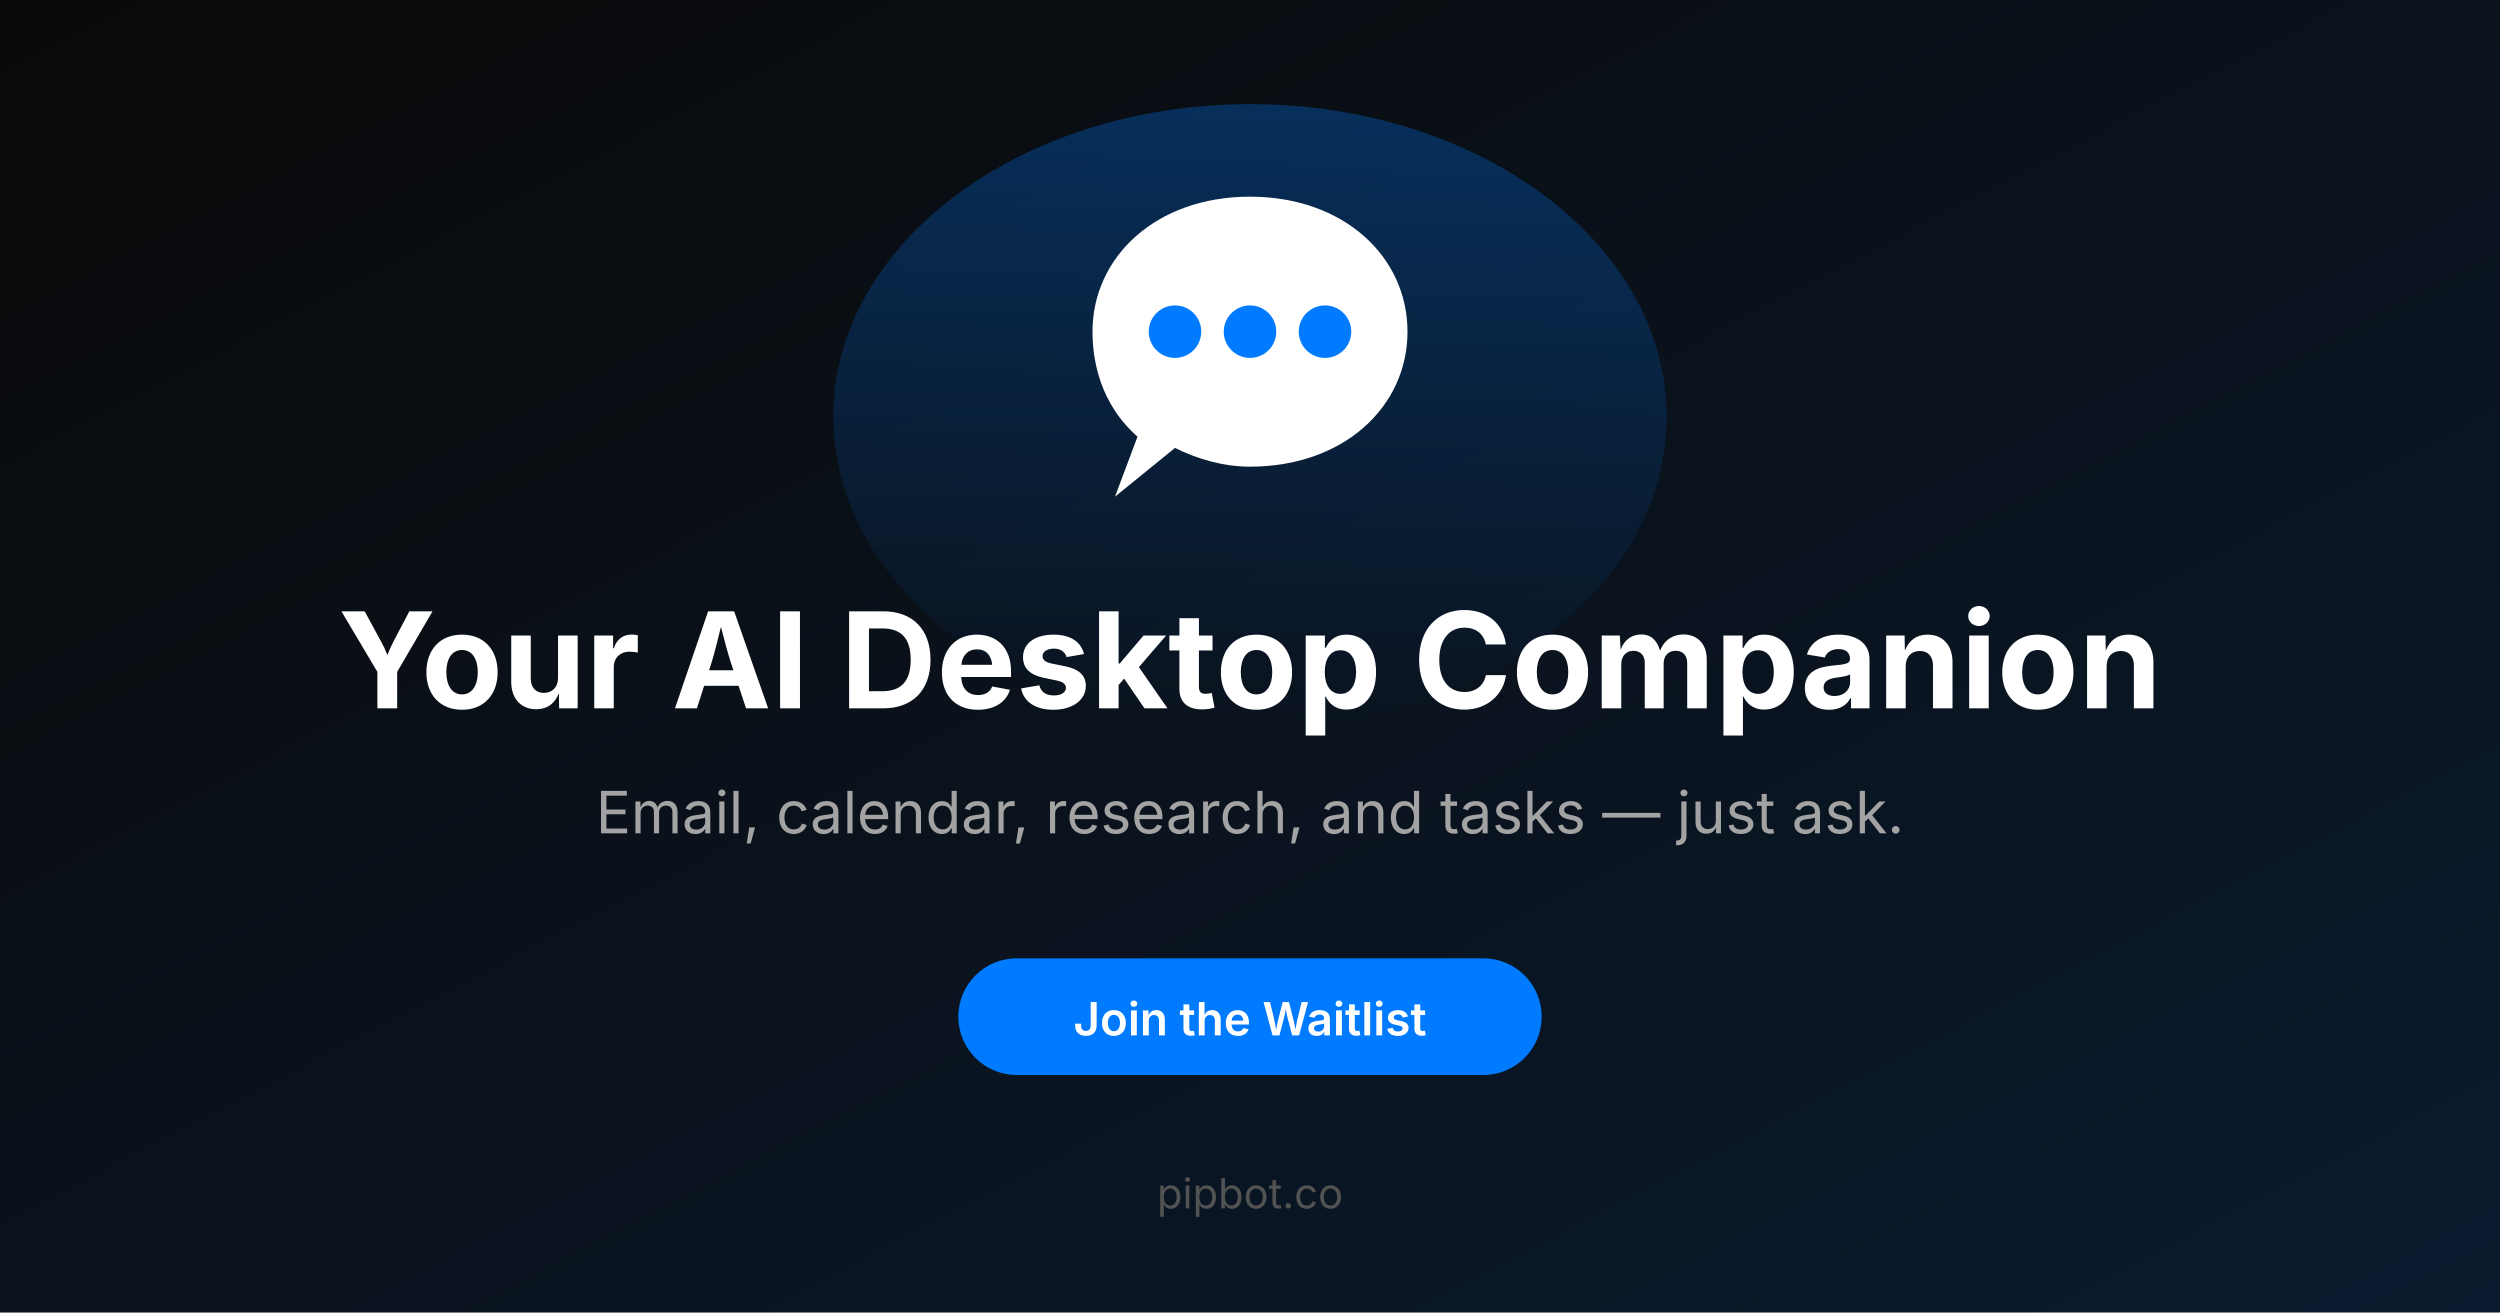
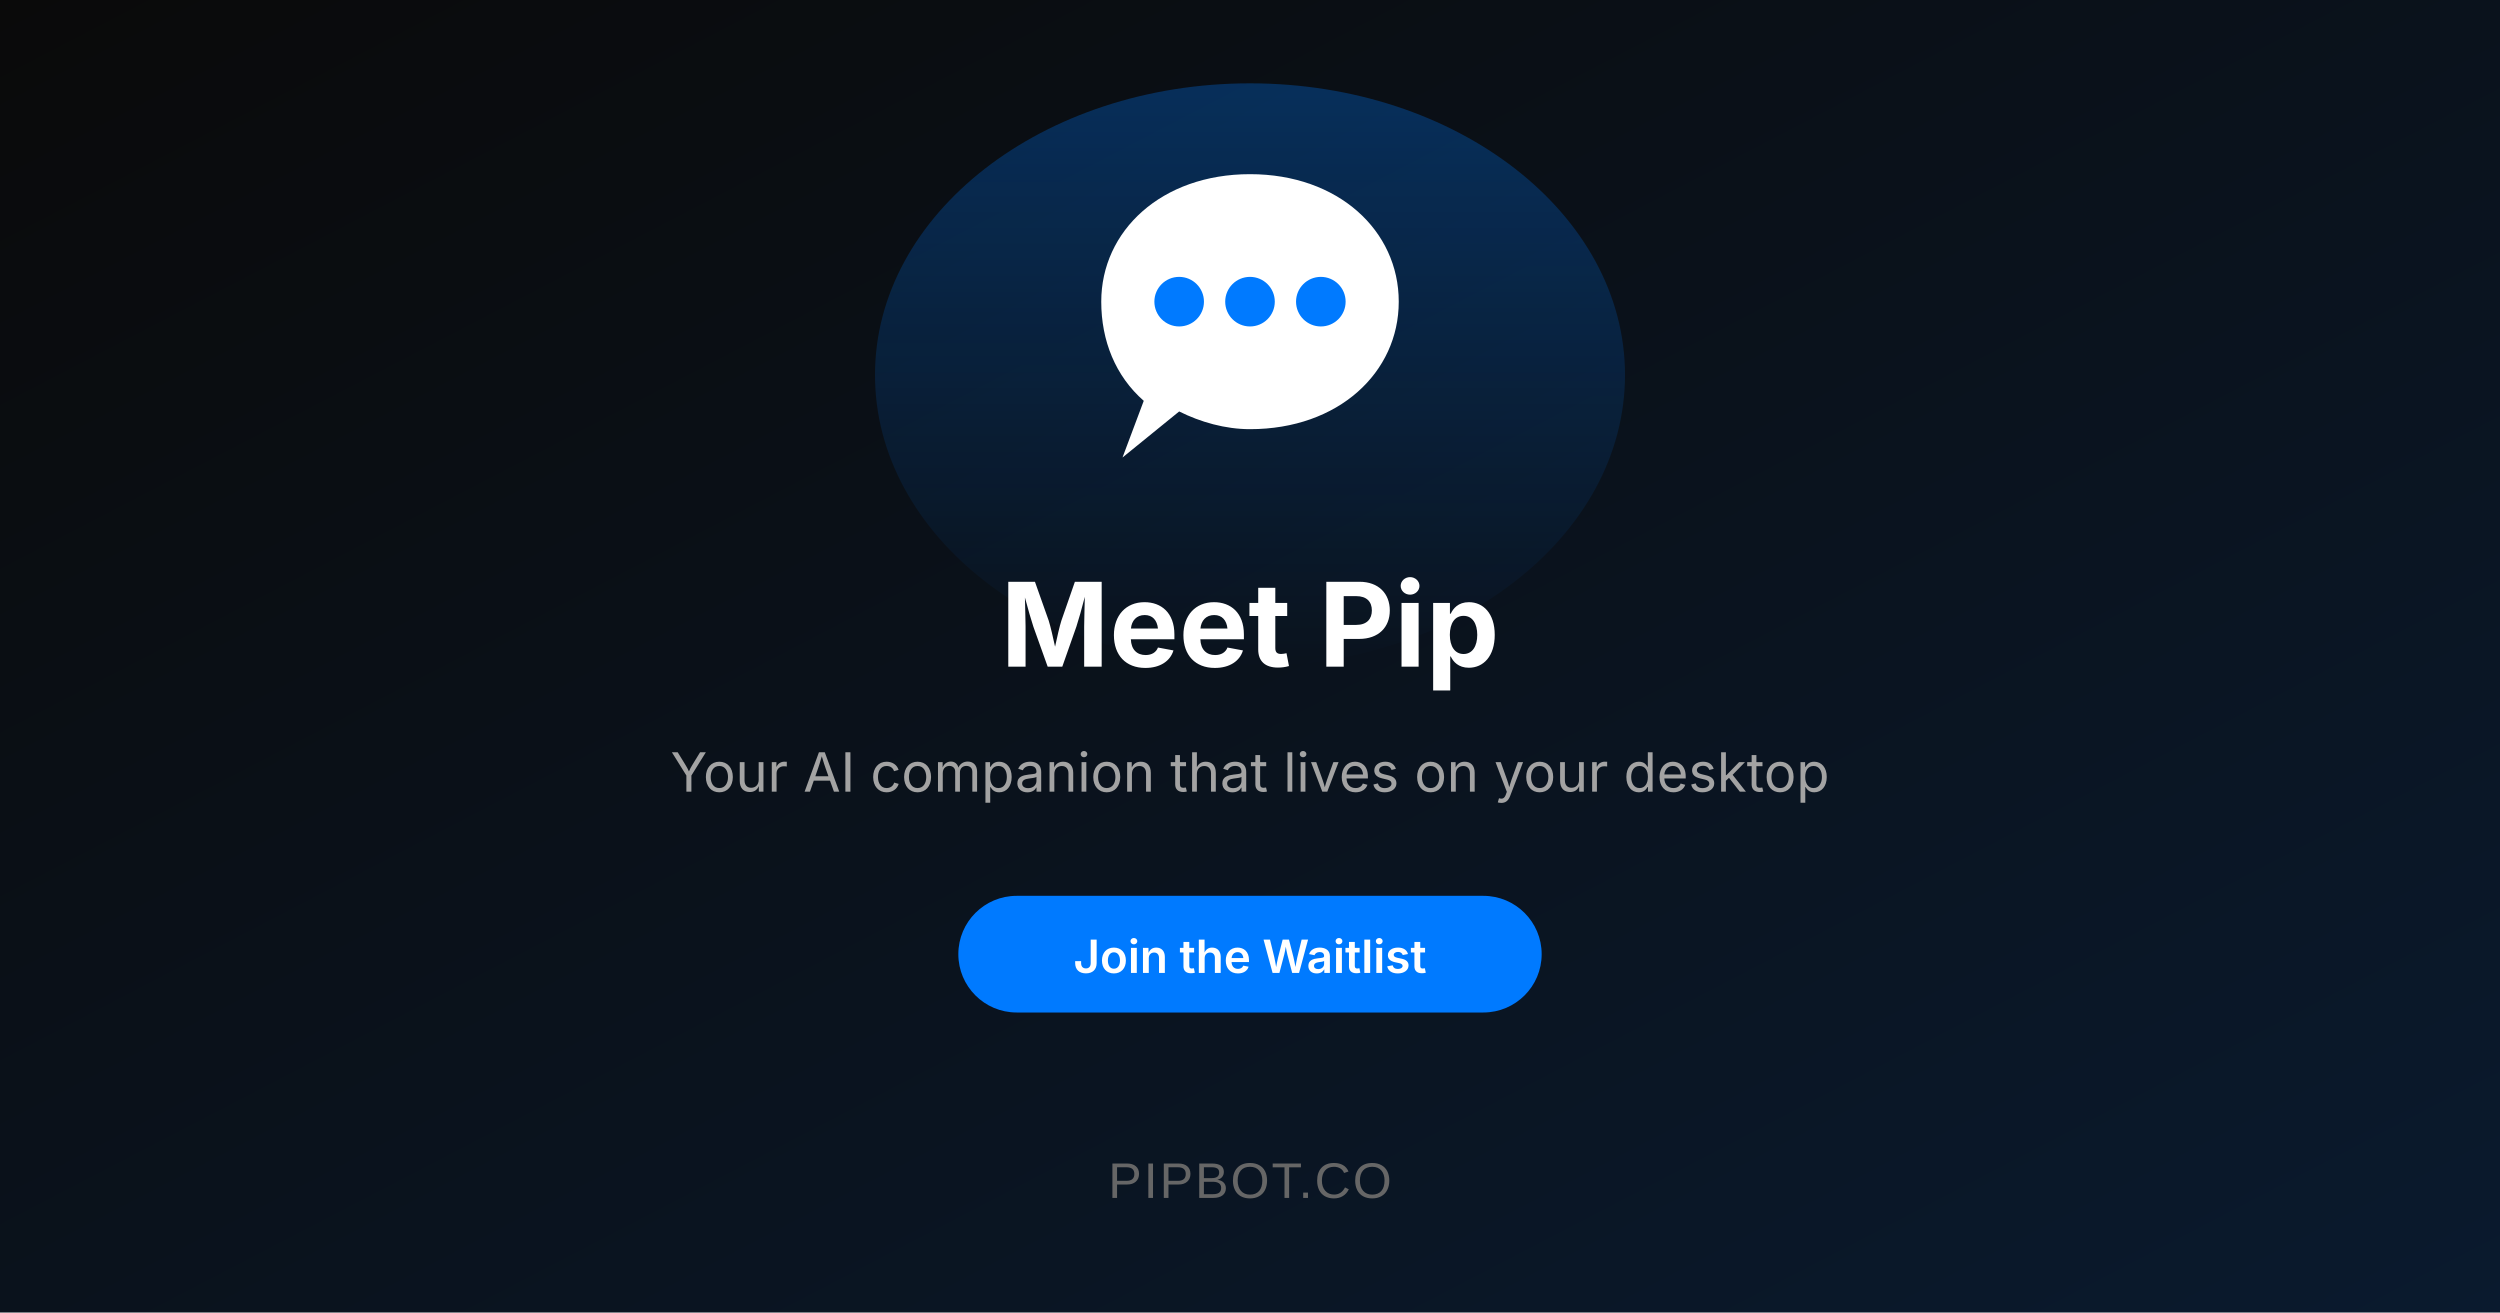
<svg xmlns="http://www.w3.org/2000/svg" width="1200" height="630" viewBox="0 0 1200 630">
  <defs>
    <linearGradient id="bg" x1="0%" y1="0%" x2="100%" y2="100%">
      <stop offset="0%" stop-color="#0a0a0a" />
      <stop offset="100%" stop-color="#0a1a2e" />
    </linearGradient>
    <linearGradient id="blueGlow" x1="50%" y1="0%" x2="50%" y2="100%">
      <stop offset="0%" stop-color="#007AFF" stop-opacity="0.3" />
      <stop offset="100%" stop-color="#007AFF" stop-opacity="0" />
    </linearGradient>
  </defs>
  <rect width="1200" height="630" fill="url(#bg)" />
-   <ellipse cx="600" cy="200" rx="200" ry="150" fill="url(#blueGlow)" />
-   <g transform="translate(510, 80) scale(1.8)">
+   <ellipse cx="600" cy="180" rx="180" ry="140" fill="url(#blueGlow)" />
+   <g transform="translate(515, 70) scale(1.7)">
    <path d="M50 8          C75 8, 92 24, 92 44          C92 64, 75 80, 50 80          C43 80, 36 78, 30 75          L14 88          L20 72          C12 65, 8 55, 8 44          C8 24, 25 8, 50 8Z" fill="white" />
    <circle cx="30" cy="44" r="7" fill="#007AFF" />
    <circle cx="50" cy="44" r="7" fill="#007AFF" />
    <circle cx="70" cy="44" r="7" fill="#007AFF" />
  </g>
-   <text x="600" y="340" font-family="system-ui, -apple-system, BlinkMacSystemFont, sans-serif" font-size="64" font-weight="700" text-anchor="middle" fill="white">
-     Your AI Desktop Companion
+   <text x="600" y="320" font-family="system-ui, -apple-system, BlinkMacSystemFont, sans-serif" font-size="56" font-weight="700" text-anchor="middle" fill="white">
+     Meet Pip
  </text>
-   <text x="600" y="400" font-family="system-ui, -apple-system, BlinkMacSystemFont, sans-serif" font-size="28" text-anchor="middle" fill="#a3a3a3">
-     Email, calendar, research, and tasks — just ask.
+   <text x="600" y="380" font-family="system-ui, -apple-system, BlinkMacSystemFont, sans-serif" font-size="26" text-anchor="middle" fill="#a3a3a3">
+     Your AI companion that lives on your desktop
  </text>
-   <rect x="460" y="460" width="280" height="56" rx="28" fill="#007AFF" />
-   <text x="600" y="497" font-family="system-ui, -apple-system, BlinkMacSystemFont, sans-serif" font-size="22" font-weight="600" text-anchor="middle" fill="white">
+   <rect x="460" y="430" width="280" height="56" rx="28" fill="#007AFF" />
+   <text x="600" y="467" font-family="system-ui, -apple-system, BlinkMacSystemFont, sans-serif" font-size="22" font-weight="600" text-anchor="middle" fill="white">
    Join the Waitlist
  </text>
-   <text x="600" y="580" font-family="system-ui, -apple-system, BlinkMacSystemFont, sans-serif" font-size="20" text-anchor="middle" fill="#525252">
-     pipbot.co
+   <text x="600" y="575" font-family="Arial, Helvetica, sans-serif" font-size="24" font-weight="500" text-anchor="middle" fill="#666666" letter-spacing="1">
+     PIPBOT.CO
  </text>
</svg>
